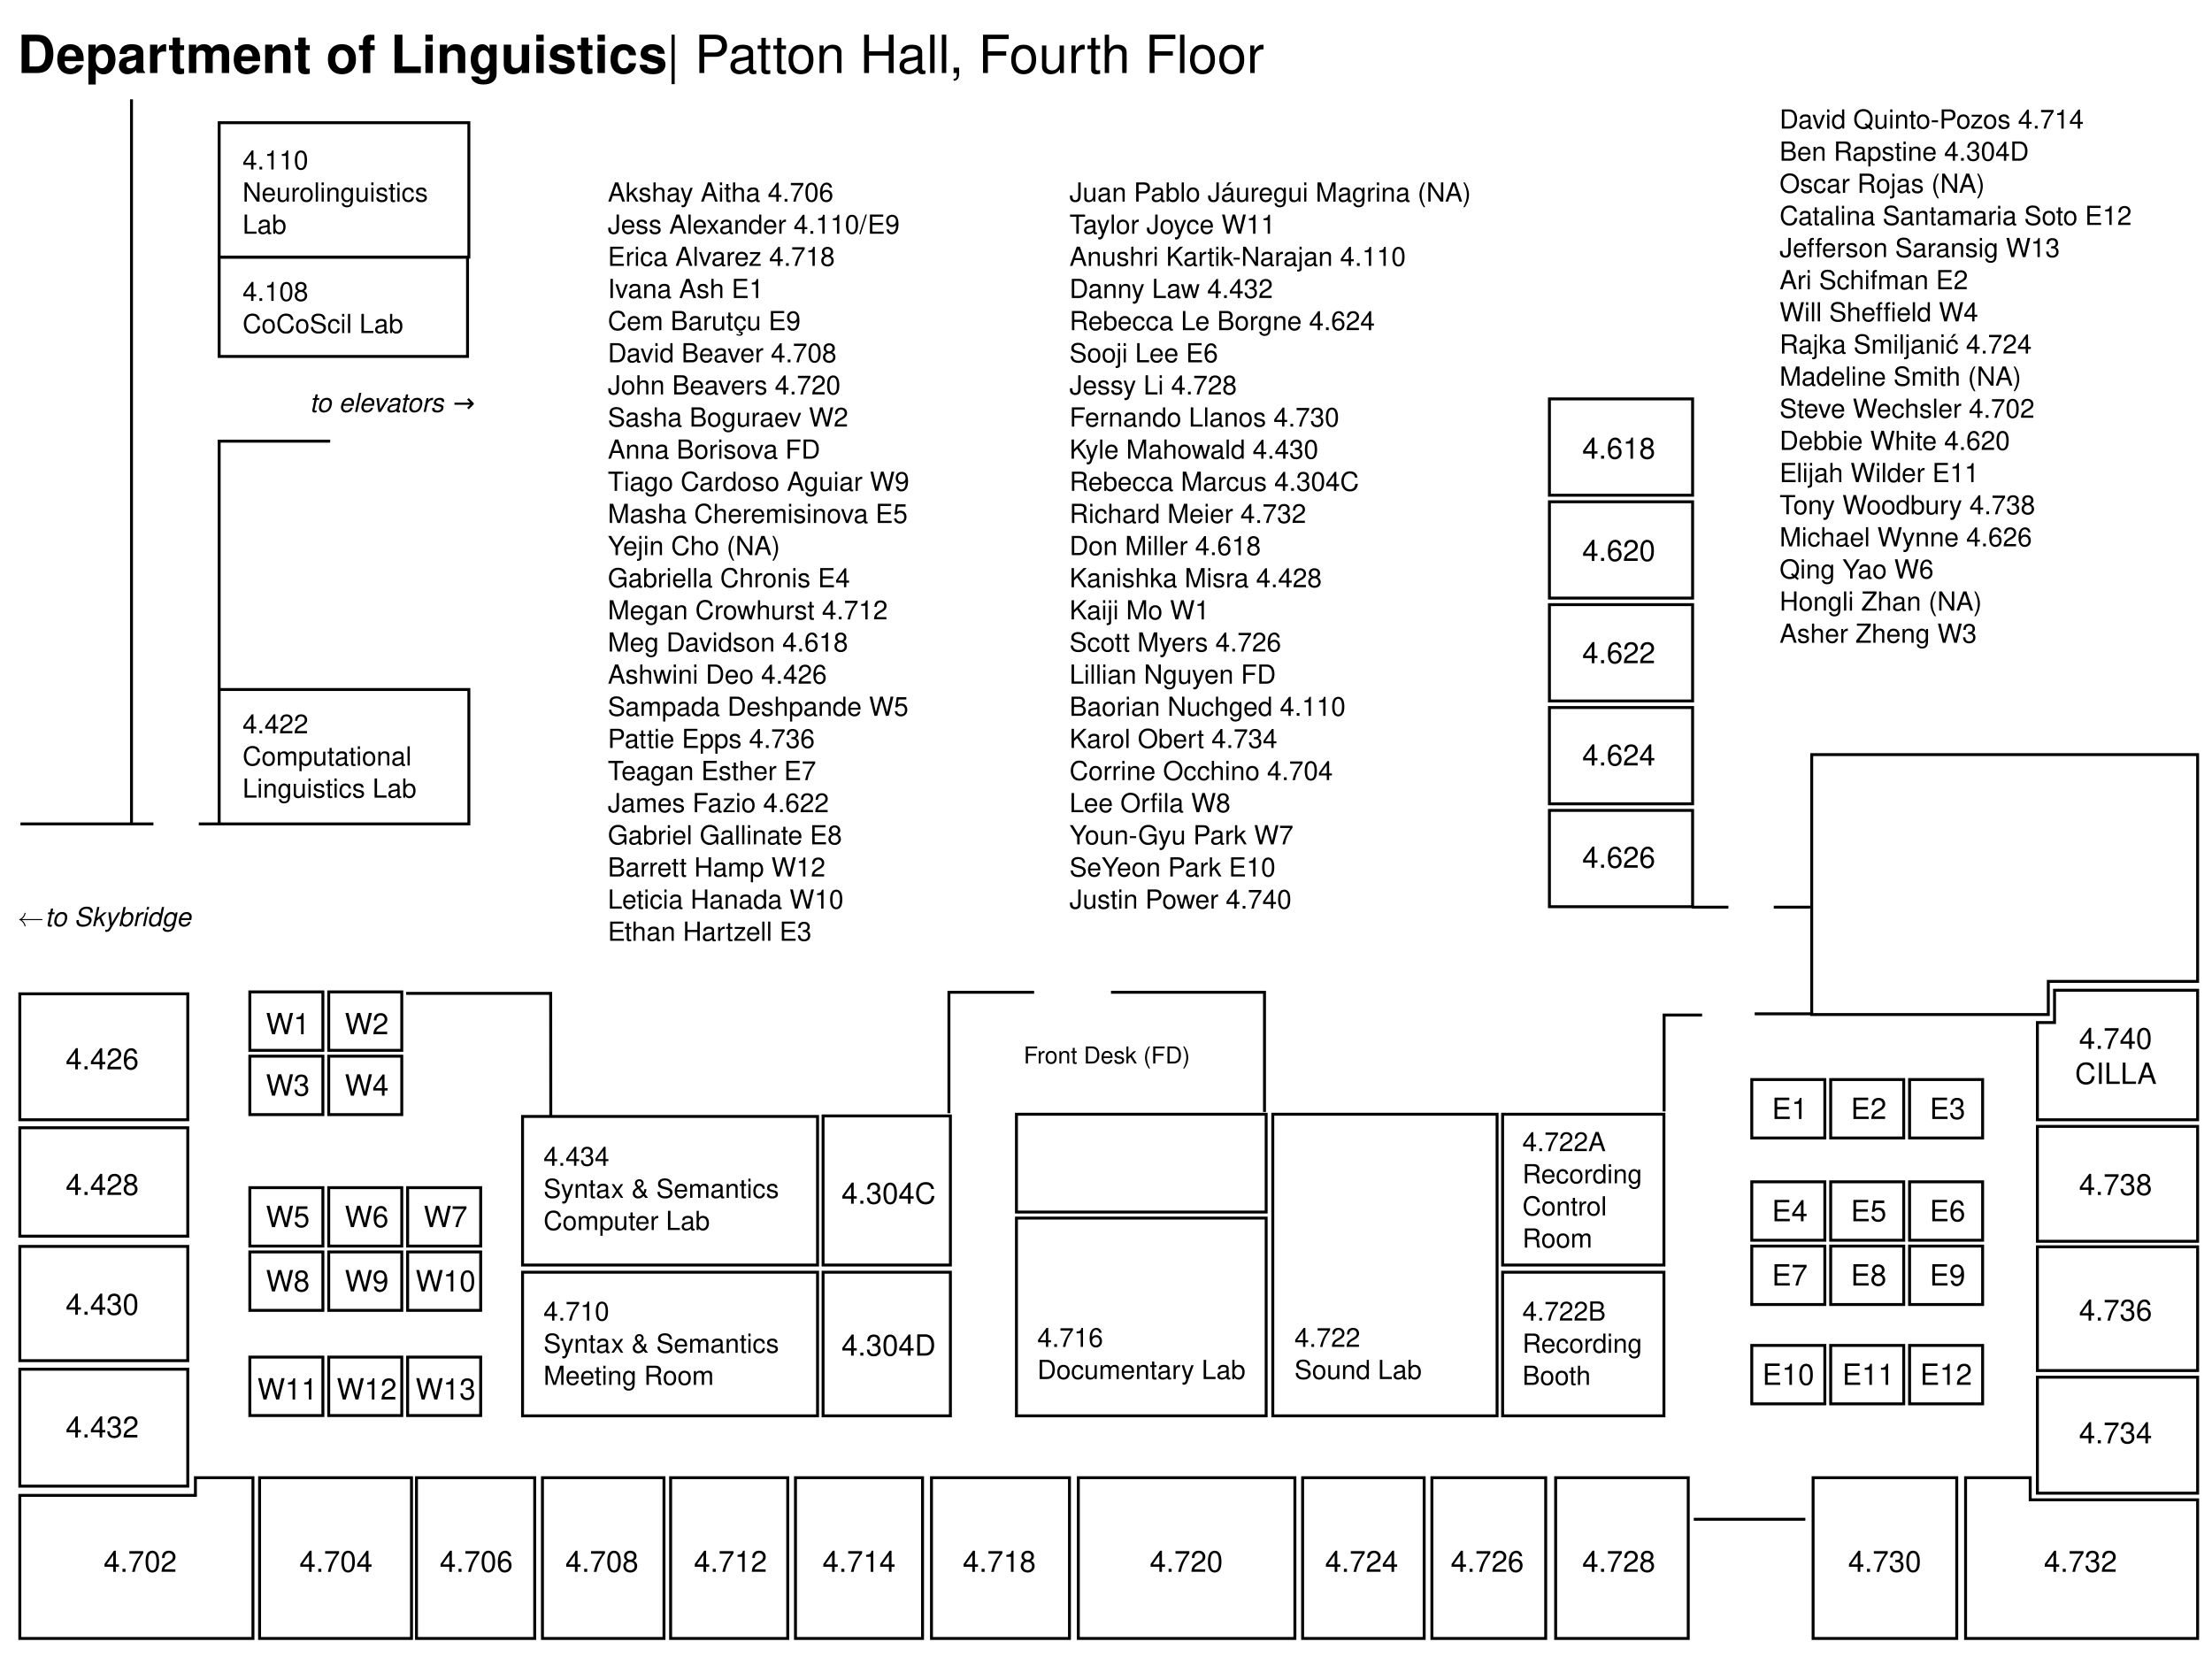
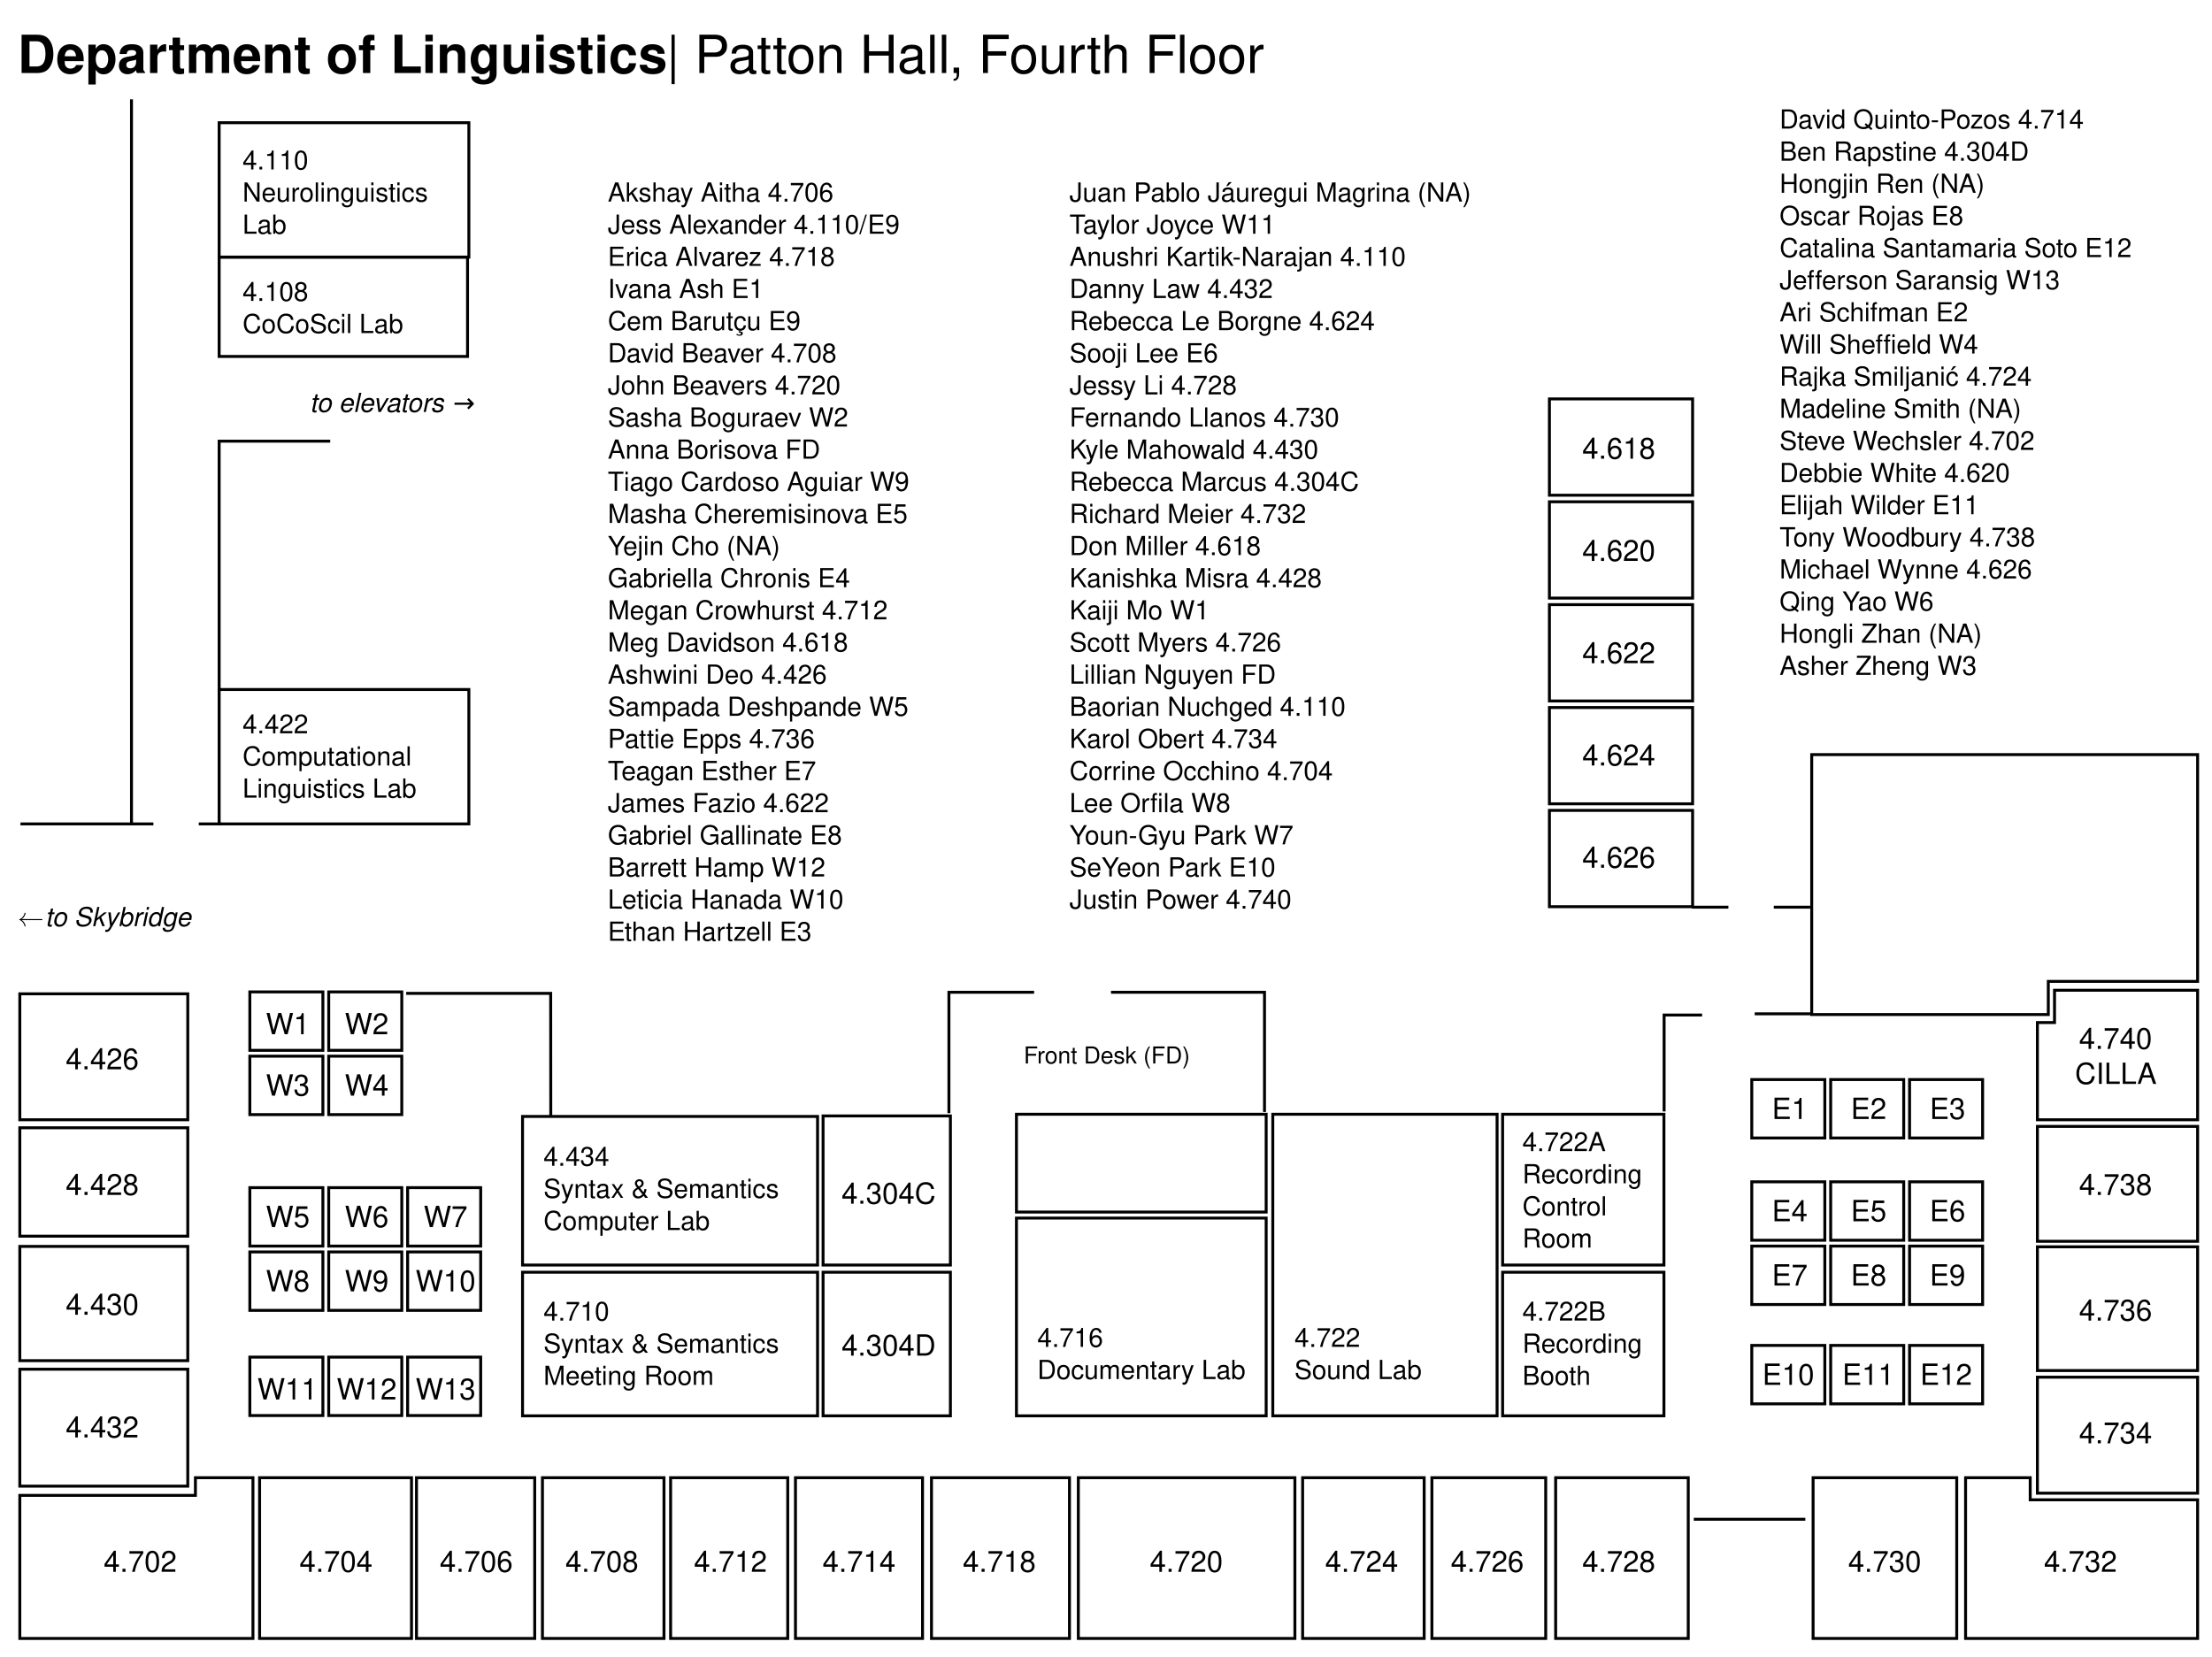
<svg xmlns="http://www.w3.org/2000/svg" width="757px" height="567px" viewBox="0 0 757 567" version="1.1">
  <g id="Artboard" stroke="none" stroke-width="1" fill="none" fill-rule="evenodd">
    <g id="Slices" />
    <g id="Offices-Shapes" transform="translate(6.7822, 42)" stroke="#000000">
      <polygon id="Shape" points="745.295 293.902 694.198 293.902 694.198 305.247 613.23 305.247 613.23 216.283 745.295 216.283" />
      <polygon id="Shape" points="745.295 518.795 665.887 518.795 665.887 463.777 688.005 463.777 688.005 471.342 745.295 471.342" />
      <rect id="Rectangle" x="613.705" y="463.777" width="49.157" height="55.018" />
      <rect id="Rectangle" x="525.601" y="463.777" width="45.376" height="55.018" />
      <rect id="Rectangle" x="483.249" y="463.777" width="38.948" height="55.018" />
      <rect id="Rectangle" x="439.008" y="463.777" width="41.594" height="55.018" />
      <polygon id="Rectangle" points="362.248 463.777 362.248 518.795 436.361 518.795 436.361 463.777" />
      <polygon id="Rectangle" points="265.447 463.777 265.447 518.795 308.933 518.795 308.933 463.777" />
      <polygon id="Rectangle" points="311.995 463.777 311.995 518.795 359.218 518.795 359.218 463.777" />
      <polygon id="Rectangle" points="274.894 393.444 274.894 442.603 318.468 442.603 318.468 393.444" />
      <polygon id="Rectangle" points="274.894 339.951 274.894 390.986 318.468 390.986 318.468 339.951" />
      <rect id="Rectangle" x="222.718" y="463.777" width="40.082" height="55.018" />
      <rect id="Rectangle" x="178.855" y="463.777" width="41.594" height="55.018" />
      <rect id="Rectangle" x="135.748" y="463.777" width="40.461" height="55.018" />
      <polygon id="Rectangle" points="82.054 463.777 82.054 518.795 134.045 518.795 134.045 463.777" />
      <polygon id="Shape" points="79.783 518.795 -2.13162821e-14 518.795 -2.13162821e-14 469.826 60.094 469.826 60.094 463.777 79.783 463.777" />
      <polygon id="Rectangle" points="-2.84217094e-14 298.157 -2.84217094e-14 341.262 57.477 341.262 57.477 298.157" />
      <polygon id="Rectangle" points="-2.84217094e-14 344.005 -2.84217094e-14 381.109 57.477 381.109 57.477 344.005" />
      <polygon id="Rectangle" points="-2.84217094e-14 384.61 -2.84217094e-14 423.715 57.477 423.715 57.477 384.61" />
      <polygon id="Rectangle" points="-2.84217094e-14 426.646 -2.84217094e-14 466.666 57.477 466.666 57.477 426.646" />
      <rect id="Rectangle" x="690.465" y="429.369" width="54.83" height="39.703" />
      <rect id="Rectangle" x="690.465" y="384.748" width="54.83" height="42.354" />
      <rect id="Rectangle" x="690.465" y="343.535" width="54.83" height="39.322" />
      <polygon id="Shape" points="690.465 341.264 745.295 341.264 745.295 296.933 696.325 296.933 696.325 307.988 690.465 307.988" />
      <polygon id="Rectangle" points="172.045 393.444 172.045 442.603 273.006 442.603 273.006 393.444" />
      <polygon id="Rectangle" points="172.045 340.127 172.045 390.986 273.006 390.986 273.006 340.127" />
      <rect id="Rectangle" x="341.071" y="339.371" width="85.458" height="33.477" />
      <polygon id="Rectangle" points="68.218 194 68.218 240 153.676 240 153.676 194" />
      <polygon id="Rectangle" points="523.468 129.745 523.468 162.709 572.468 162.709 572.468 129.745" />
      <polygon id="Rectangle" points="523.468 94.535 523.468 127.5 572.468 127.5 572.468 94.535" />
      <polygon id="Rectangle" points="523.468 164.954 523.468 197.919 572.468 197.919 572.468 164.954" />
      <rect id="Rectangle" x="523.468" y="200.163" width="49" height="32.965" />
      <polygon id="Rectangle" points="523.468 235.373 523.468 268.337 572.468 268.337 572.468 235.373" />
      <polygon id="Rectangle" points="428.798 339.371 428.798 442.603 505.558 442.603 505.558 339.371" />
      <rect id="Rectangle" x="507.448" y="339.371" width="55.209" height="51.615" />
      <rect id="Rectangle" x="507.448" y="393.444" width="55.209" height="49.158" />
      <polygon id="Rectangle" points="341.071 374.917 341.071 442.603 426.529 442.603 426.529 374.917" />
      <polygon id="Rectangle" points="68.218 0 68.218 46 153.676 46 153.676 0" />
      <polygon id="Rectangle" points="68.218 46 68.218 80 153.218 80 153.218 46" />
    </g>
    <g id="Offices-Labels" transform="translate(22, 49)" fill="#000000" font-family="Helvetica" font-weight="normal">
      <text id="4.422-Computational" font-size="9">
        <tspan x="61" y="202">4.422</tspan>
        <tspan x="61" y="213">Computational</tspan>
        <tspan x="61" y="224">Linguistics Lab</tspan>
      </text>
      <text id="4.110-Neurolinguisti" font-size="9">
        <tspan x="61" y="9">4.110</tspan>
        <tspan x="61" y="20">Neurolinguistics</tspan>
        <tspan x="61" y="31">Lab</tspan>
      </text>
      <text id="4.108-CoCoScil-Lab" font-size="9">
        <tspan x="61" y="54">4.108</tspan>
        <tspan x="61" y="65">CoCoScil Lab</tspan>
      </text>
      <text id="4.426" font-size="10">
        <tspan x="0.488" y="317">4.426</tspan>
      </text>
      <text id="4.428" font-size="10">
        <tspan x="0.488" y="360">4.428</tspan>
      </text>
      <text id="4.430" font-size="10">
        <tspan x="0.488" y="401">4.430</tspan>
      </text>
      <text id="4.432" font-size="10">
        <tspan x="0.488" y="443">4.432</tspan>
      </text>
      <text id="4.702" font-size="10">
        <tspan x="13.488" y="489">4.702</tspan>
      </text>
      <text id="4.704" font-size="10">
        <tspan x="80.488" y="489">4.704</tspan>
      </text>
      <text id="4.706" font-size="10">
        <tspan x="128.488" y="489">4.706</tspan>
      </text>
      <text id="4.708" font-size="10">
        <tspan x="171.488" y="489">4.708</tspan>
      </text>
      <text id="4.712" font-size="10">
        <tspan x="215.488" y="489">4.712</tspan>
      </text>
      <text id="4.714" font-size="10">
        <tspan x="259.488" y="489">4.714</tspan>
      </text>
      <text id="4.718" font-size="10">
        <tspan x="307.488" y="489">4.718</tspan>
      </text>
      <text id="4.720" font-size="10">
        <tspan x="371.488" y="489">4.720</tspan>
      </text>
      <text id="4.724" font-size="10">
        <tspan x="431.488" y="489">4.724</tspan>
      </text>
      <text id="4.726" font-size="10">
        <tspan x="474.488" y="489">4.726</tspan>
      </text>
      <text id="4.728" font-size="10">
        <tspan x="519.488" y="489">4.728</tspan>
      </text>
      <text id="4.730" font-size="10">
        <tspan x="610.488" y="489">4.730</tspan>
      </text>
      <text id="4.732" font-size="10">
        <tspan x="677.488" y="489">4.732</tspan>
      </text>
      <text id="4.734" font-size="10">
        <tspan x="689.488" y="445">4.734</tspan>
      </text>
      <text id="4.736" font-size="10">
        <tspan x="689.488" y="403">4.736</tspan>
      </text>
      <text id="4.738" font-size="10">
        <tspan x="689.488" y="360">4.738</tspan>
      </text>
      <text id="4.618" font-size="10">
        <tspan x="519.488" y="108">4.618</tspan>
      </text>
      <text id="4.620" font-size="10">
        <tspan x="519.488" y="143">4.620</tspan>
      </text>
      <text id="4.622" font-size="10">
        <tspan x="519.488" y="178">4.622</tspan>
      </text>
      <text id="4.624" font-size="10">
        <tspan x="519.488" y="213">4.624</tspan>
      </text>
      <text id="4.626" font-size="10">
        <tspan x="519.488" y="248">4.626</tspan>
      </text>
      <text id="4.740" font-size="10">
        <tspan x="689.488" y="310">4.740</tspan>
        <tspan x="688.104" y="322">CILLA</tspan>
      </text>
      <text id="4.434" font-size="9">
        <tspan x="164" y="350">4.434</tspan>
        <tspan x="164" y="361">Syntax &amp; Semantics</tspan>
        <tspan x="164" y="372">Computer Lab</tspan>
      </text>
      <text id="4.710" font-size="9">
        <tspan x="164" y="403">4.710</tspan>
        <tspan x="164" y="414">Syntax &amp; Semantics</tspan>
        <tspan x="164" y="425">Meeting Room</tspan>
      </text>
      <text id="4.716" font-size="9">
        <tspan x="333" y="412">4.716</tspan>
        <tspan x="333" y="423">Documentary Lab</tspan>
      </text>
      <text id="4.304C" font-size="10">
        <tspan x="266" y="363">4.304C</tspan>
      </text>
      <text id="4.304D" font-size="10">
        <tspan x="266" y="415">4.304D</tspan>
      </text>
      <text id="4.722-Sound-Lab" font-size="9">
        <tspan x="421" y="412">4.722</tspan>
        <tspan x="421" y="423">Sound Lab</tspan>
      </text>
      <text id="4.722B" font-size="9">
        <tspan x="499" y="403">4.722B</tspan>
        <tspan x="499" y="414">Recording </tspan>
        <tspan x="499" y="425">Booth</tspan>
      </text>
      <text id="4.722A" font-size="9">
        <tspan x="499" y="345">4.722A</tspan>
        <tspan x="499" y="356">Recording </tspan>
        <tspan x="499" y="367">Control </tspan>
        <tspan x="499" y="378">Room</tspan>
      </text>
      <text id="Front-Desk-(FD)" font-size="8">
        <tspan x="328.332" y="315">Front Desk (FD)</tspan>
      </text>
    </g>
    <g id="Workstations-East---Listing" transform="translate(208, 35)" fill="#000000" font-family="Helvetica" font-size="9" font-weight="normal">
      <text id="Akshay-Aitha-4.706-J">
        <tspan x="0" y="34">Akshay Aitha   4.706</tspan>
        <tspan x="0" y="45">Jess Alexander   4.110/E9</tspan>
        <tspan x="0" y="56">Erica Alvarez   4.718</tspan>
        <tspan x="0" y="67">Ivana Ash   E1</tspan>
        <tspan x="0" y="78">Cem Barutçu   E9</tspan>
        <tspan x="0" y="89">David Beaver   4.708</tspan>
        <tspan x="0" y="100">John Beavers   4.720</tspan>
        <tspan x="0" y="111">Sasha Boguraev   W2</tspan>
        <tspan x="0" y="122">Anna Borisova   FD</tspan>
        <tspan x="0" y="133">Tiago Cardoso Aguiar   W9</tspan>
        <tspan x="0" y="144">Masha Cheremisinova   E5</tspan>
        <tspan x="0" y="155">Yejin Cho   (NA)</tspan>
        <tspan x="0" y="166">Gabriella Chronis   E4</tspan>
        <tspan x="0" y="177">Megan Crowhurst   4.712</tspan>
        <tspan x="0" y="188">Meg Davidson   4.618</tspan>
        <tspan x="0" y="199">Ashwini Deo   4.426</tspan>
        <tspan x="0" y="210">Sampada Deshpande   W5</tspan>
        <tspan x="0" y="221">Pattie Epps   4.736</tspan>
        <tspan x="0" y="232">Teagan Esther   E7</tspan>
        <tspan x="0" y="243">James Fazio   4.622</tspan>
        <tspan x="0" y="254">Gabriel Gallinate   E8</tspan>
        <tspan x="0" y="265">Barrett Hamp   W12</tspan>
        <tspan x="0" y="276">Leticia Hanada   W10</tspan>
        <tspan x="0" y="287">Ethan Hartzell   E3</tspan>
      </text>
      <text id="Juan-Pablo-Jáuregui">
        <tspan x="158" y="34">Juan Pablo Jáuregui Magrina   (NA)</tspan>
        <tspan x="158" y="45">Taylor Joyce   W11</tspan>
        <tspan x="158" y="56">Anushri Kartik-Narajan   4.110</tspan>
        <tspan x="158" y="67">Danny Law   4.432</tspan>
        <tspan x="158" y="78">Rebecca Le Borgne   4.624</tspan>
        <tspan x="158" y="89">Sooji Lee   E6</tspan>
        <tspan x="158" y="100">Jessy Li   4.728</tspan>
        <tspan x="158" y="111">Fernando Llanos   4.730</tspan>
        <tspan x="158" y="122">Kyle Mahowald   4.430</tspan>
        <tspan x="158" y="133">Rebecca Marcus   4.304C</tspan>
        <tspan x="158" y="144">Richard Meier   4.732</tspan>
        <tspan x="158" y="155">Don Miller   4.618</tspan>
        <tspan x="158" y="166">Kanishka Misra   4.428</tspan>
        <tspan x="158" y="177">Kaiji Mo   W1</tspan>
        <tspan x="158" y="188">Scott Myers   4.726</tspan>
        <tspan x="158" y="199">Lillian Nguyen   FD</tspan>
        <tspan x="158" y="210">Baorian Nuchged   4.110</tspan>
        <tspan x="158" y="221">Karol Obert   4.734</tspan>
        <tspan x="158" y="232">Corrine Occhino   4.704</tspan>
        <tspan x="158" y="243">Lee Orfila   W8</tspan>
        <tspan x="158" y="254">Youn-Gyu Park   W7</tspan>
        <tspan x="158" y="265">SeYeon Park   E10</tspan>
        <tspan x="158" y="276">Justin Power   4.740</tspan>
      </text>
      <text id="David-Quinto-Pozos-4">
        <tspan x="401" y="9">David Quinto-Pozos   4.714</tspan>
        <tspan x="401" y="20">Ben Rapstine   4.304D</tspan>
-         <tspan x="401" y="31">Oscar Rojas   (NA)</tspan>
-         <tspan x="401" y="42">Catalina Santamaria Soto   E12</tspan>
-         <tspan x="401" y="53">Jefferson Saransig   W13</tspan>
-         <tspan x="401" y="64">Ari Schifman   E2</tspan>
-         <tspan x="401" y="75">Will Sheffield   W4</tspan>
-         <tspan x="401" y="86">Rajka Smiljanić   4.724</tspan>
-         <tspan x="401" y="97">Madeline Smith   (NA)</tspan>
-         <tspan x="401" y="108">Steve Wechsler   4.702</tspan>
-         <tspan x="401" y="119">Debbie White   4.620</tspan>
-         <tspan x="401" y="130">Elijah Wilder   E11</tspan>
-         <tspan x="401" y="141">Tony Woodbury   4.738</tspan>
-         <tspan x="401" y="152">Michael Wynne   4.626</tspan>
-         <tspan x="401" y="163">Qing Yao   W6</tspan>
-         <tspan x="401" y="174">Hongli Zhan   (NA)</tspan>
-         <tspan x="401" y="185">Asher Zheng   W3</tspan>
+         <tspan x="401" y="31">Hongjin Ren   (NA)</tspan>
+         <tspan x="401" y="42">Oscar Rojas   E8</tspan>
+         <tspan x="401" y="53">Catalina Santamaria Soto   E12</tspan>
+         <tspan x="401" y="64">Jefferson Saransig   W13</tspan>
+         <tspan x="401" y="75">Ari Schifman   E2</tspan>
+         <tspan x="401" y="86">Will Sheffield   W4</tspan>
+         <tspan x="401" y="97">Rajka Smiljanić   4.724</tspan>
+         <tspan x="401" y="108">Madeline Smith   (NA)</tspan>
+         <tspan x="401" y="119">Steve Wechsler   4.702</tspan>
+         <tspan x="401" y="130">Debbie White   4.620</tspan>
+         <tspan x="401" y="141">Elijah Wilder   E11</tspan>
+         <tspan x="401" y="152">Tony Woodbury   4.738</tspan>
+         <tspan x="401" y="163">Michael Wynne   4.626</tspan>
+         <tspan x="401" y="174">Qing Yao   W6</tspan>
+         <tspan x="401" y="185">Hongli Zhan   (NA)</tspan>
+         <tspan x="401" y="196">Asher Zheng   W3</tspan>
      </text>
    </g>
    <g id="Workstations-East---Outlines" transform="translate(599, 369)" stroke="#000000">
      <path d="M25.5,35.5 L25.5,55.5 L0.5,55.5 L0.5,35.5 L25.5,35.5 Z" id="Rectangle-65" />
      <path d="M79.5,57.5 L79.5,77.5 L54.5,77.5 L54.5,57.5 L79.5,57.5 Z" id="Rectangle-65" />
      <path d="M52.5,57.5 L52.5,77.5 L27.5,77.5 L27.5,57.5 L52.5,57.5 Z" id="Rectangle-65" />
      <path d="M25.5,57.5 L25.5,77.5 L0.5,77.5 L0.5,57.5 L25.5,57.5 Z" id="Rectangle-65" />
      <path d="M79.5,35.5 L79.5,55.5 L54.5,55.5 L54.5,35.5 L79.5,35.5 Z" id="Rectangle-65" />
      <path d="M52.5,35.5 L52.5,55.5 L27.5,55.5 L27.5,35.5 L52.5,35.5 Z" id="Rectangle-65" />
      <path d="M25.5,0.5 L25.5,20.5 L0.5,20.5 L0.5,0.5 L25.5,0.5 Z" id="Rectangle-65-copy" />
      <path d="M79.5,0.5 L79.5,20.5 L54.5,20.5 L54.5,0.5 L79.5,0.5 Z" id="Rectangle-65-copy" />
      <path d="M52.5,0.5 L52.5,20.5 L27.5,20.5 L27.5,0.5 L52.5,0.5 Z" id="Rectangle-65-copy" />
      <path d="M25.5,91.5 L25.5,111.5 L0.5,111.5 L0.5,91.5 L25.5,91.5 Z" id="Rectangle-65-copy-2" />
      <path d="M79.5,91.5 L79.5,111.5 L54.5,111.5 L54.5,91.5 L79.5,91.5 Z" id="Rectangle-65-copy-2" />
      <path d="M52.5,91.5 L52.5,111.5 L27.5,111.5 L27.5,91.5 L52.5,91.5 Z" id="Rectangle-65-copy-2" />
    </g>
    <g id="Workstations-East---Labels" transform="translate(603, 373)" fill="#000000" font-family="Helvetica" font-size="10" font-weight="normal">
      <text id="E1">
        <tspan x="3.384" y="10">E1</tspan>
      </text>
      <text id="E2">
        <tspan x="30.384" y="10">E2</tspan>
      </text>
      <text id="E3">
        <tspan x="57.384" y="10">E3</tspan>
      </text>
      <text id="E4">
        <tspan x="3.384" y="45">E4</tspan>
      </text>
      <text id="E5">
        <tspan x="30.384" y="45">E5</tspan>
      </text>
      <text id="E6">
        <tspan x="57.384" y="45">E6</tspan>
      </text>
      <text id="E7">
        <tspan x="3.384" y="67">E7</tspan>
      </text>
      <text id="E8">
        <tspan x="30.384" y="67">E8</tspan>
      </text>
      <text id="E9">
        <tspan x="57.384" y="67">E9</tspan>
      </text>
      <text id="E10">
        <tspan x="0.104" y="101">E10</tspan>
      </text>
      <text id="E11">
        <tspan x="27.472" y="101">E11</tspan>
      </text>
      <text id="E12">
        <tspan x="54.104" y="101">E12</tspan>
      </text>
    </g>
    <g id="Workstations-West---Outlines" transform="translate(85, 339)" stroke="#000000">
      <path d="M25.5,67.5 L25.5,87.5 L0.5,87.5 L0.5,67.5 L25.5,67.5 Z" id="Rectangle-65" />
      <path d="M79.5,89.5 L79.5,109.5 L54.5,109.5 L54.5,89.5 L79.5,89.5 Z" id="Rectangle-65" />
      <path d="M52.5,89.5 L52.5,109.5 L27.5,109.5 L27.5,89.5 L52.5,89.5 Z" id="Rectangle-65" />
      <path d="M25.5,89.5 L25.5,109.5 L0.5,109.5 L0.5,89.5 L25.5,89.5 Z" id="Rectangle-65" />
      <path d="M79.5,125.5 L79.5,145.5 L54.5,145.5 L54.5,125.5 L79.5,125.5 Z" id="Rectangle-65-copy" />
      <path d="M52.5,125.5 L52.5,145.5 L27.5,145.5 L27.5,125.5 L52.5,125.5 Z" id="Rectangle-65-copy" />
      <path d="M25.5,125.5 L25.5,145.5 L0.5,145.5 L0.5,125.5 L25.5,125.5 Z" id="Rectangle-65-copy" />
      <path d="M79.5,67.5 L79.5,87.5 L54.5,87.5 L54.5,67.5 L79.5,67.5 Z" id="Rectangle-65" />
      <path d="M52.5,67.5 L52.5,87.5 L27.5,87.5 L27.5,67.5 L52.5,67.5 Z" id="Rectangle-65" />
      <path d="M25.5,0.5 L25.5,20.5 L0.5,20.5 L0.5,0.5 L25.5,0.5 Z" id="Rectangle-65-copy" />
      <path d="M52.5,22.5 L52.5,42.5 L27.5,42.5 L27.5,22.5 L52.5,22.5 Z" id="Rectangle-65-copy" />
      <path d="M25.5,22.5 L25.5,42.5 L0.5,42.5 L0.5,22.5 L25.5,22.5 Z" id="Rectangle-65-copy" />
      <path d="M52.5,0.5 L52.5,20.5 L27.5,20.5 L27.5,0.5 L52.5,0.5 Z" id="Rectangle-65-copy" />
    </g>
    <g id="Workstations-West---Labels" transform="translate(88, 344)" fill="#000000" font-family="Helvetica" font-size="10" font-weight="normal">
      <text id="W5">
        <tspan x="3" y="76">W5</tspan>
      </text>
      <text id="W1">
        <tspan x="3" y="10">W1</tspan>
      </text>
      <text id="W3">
        <tspan x="3" y="31">W3</tspan>
      </text>
      <text id="W4">
        <tspan x="30" y="31">W4</tspan>
      </text>
      <text id="W2">
        <tspan x="30" y="10">W2</tspan>
      </text>
      <text id="W6">
        <tspan x="30" y="76">W6</tspan>
      </text>
      <text id="W7">
        <tspan x="57" y="76">W7</tspan>
      </text>
      <text id="W8">
        <tspan x="3" y="98">W8</tspan>
      </text>
      <text id="W11">
        <tspan x="0.088" y="135">W11</tspan>
      </text>
      <text id="W9">
        <tspan x="30" y="98">W9</tspan>
      </text>
      <text id="W10">
        <tspan x="54.219" y="98">W10</tspan>
      </text>
      <text id="W12">
        <tspan x="27.219" y="135">W12</tspan>
      </text>
      <text id="W13">
        <tspan x="54.219" y="135">W13</tspan>
      </text>
    </g>
    <g id="RLP-Walls" transform="translate(7, 34)" stroke="#000000">
      <path d="M181.489,348 C181.48,337.242 181.474,329.174 181.469,323.795 C181.466,319.84 181.461,313.909 181.455,306 C163.957,306 150.834,306 142.085,306 C139.844,306 136.482,306 132,306" id="Shape" />
      <polyline id="Shape" points="317.745 347 317.745 305.623 346.899 305.623" />
      <polyline id="Shape" points="373.209 305.623 425.744 305.623 425.744 346.586" />
      <polyline id="Shape" points="575.5 313.417 562.5 313.417 562.5 346.417" />
      <line x1="613.062" y1="313" x2="593.5" y2="313" id="Shape" />
      <line x1="584.5" y1="276.5" x2="572.031" y2="276.5" id="Shape" />
      <line x1="45.5" y1="248" x2="38.031" y2="248" id="Shape" />
      <line x1="68.5" y1="248" x2="61.031" y2="248" id="Shape" />
      <line x1="612.5" y1="276.5" x2="600.031" y2="276.5" id="Shape" />
      <line x1="572.649" y1="486" x2="610.835" y2="486" id="Shape" />
      <polyline id="Shape" points="0 248 38 248 38 0" />
      <polyline id="Shape" transform="translate(87, 159.5) scale(-1, -1) translate(-87, -159.5)" points="68 202 106 202 106 117" />
    </g>
    <g id="RLP-Labels" transform="translate(6, 7)" fill="#000000" font-family="Helvetica-Bold, Helvetica" font-size="18" font-weight="bold">
      <text id="Department-of-Lingui">
        <tspan x="0" y="18">Department of Linguistics</tspan>
        <tspan x="222.021" y="18" font-family="Helvetica" font-weight="normal"> | Patton Hall, Fourth Floor</tspan>
      </text>
    </g>
    <text id="⃪-to-Skybridge" font-family="STIXTwoMath-Regular, STIX Two Math" font-size="9" font-weight="normal" fill="#000000">
      <tspan x="12.922" y="317">⃪</tspan>
      <tspan x="12.922" y="317" font-family="Helvetica"> </tspan>
      <tspan x="15.422" y="317" font-family="Helvetica-Oblique, Helvetica" font-style="italic">to Skybridge</tspan>
    </text>
    <text id="to-elevators-→" font-family="Helvetica-Oblique, Helvetica" font-size="9" font-style="italic" font-weight="normal" fill="#000000">
      <tspan x="106" y="141">to elevators </tspan>
      <tspan x="155.025" y="141" font-family="LucidaGrande, Lucida Grande">→</tspan>
    </text>
  </g>
</svg>
